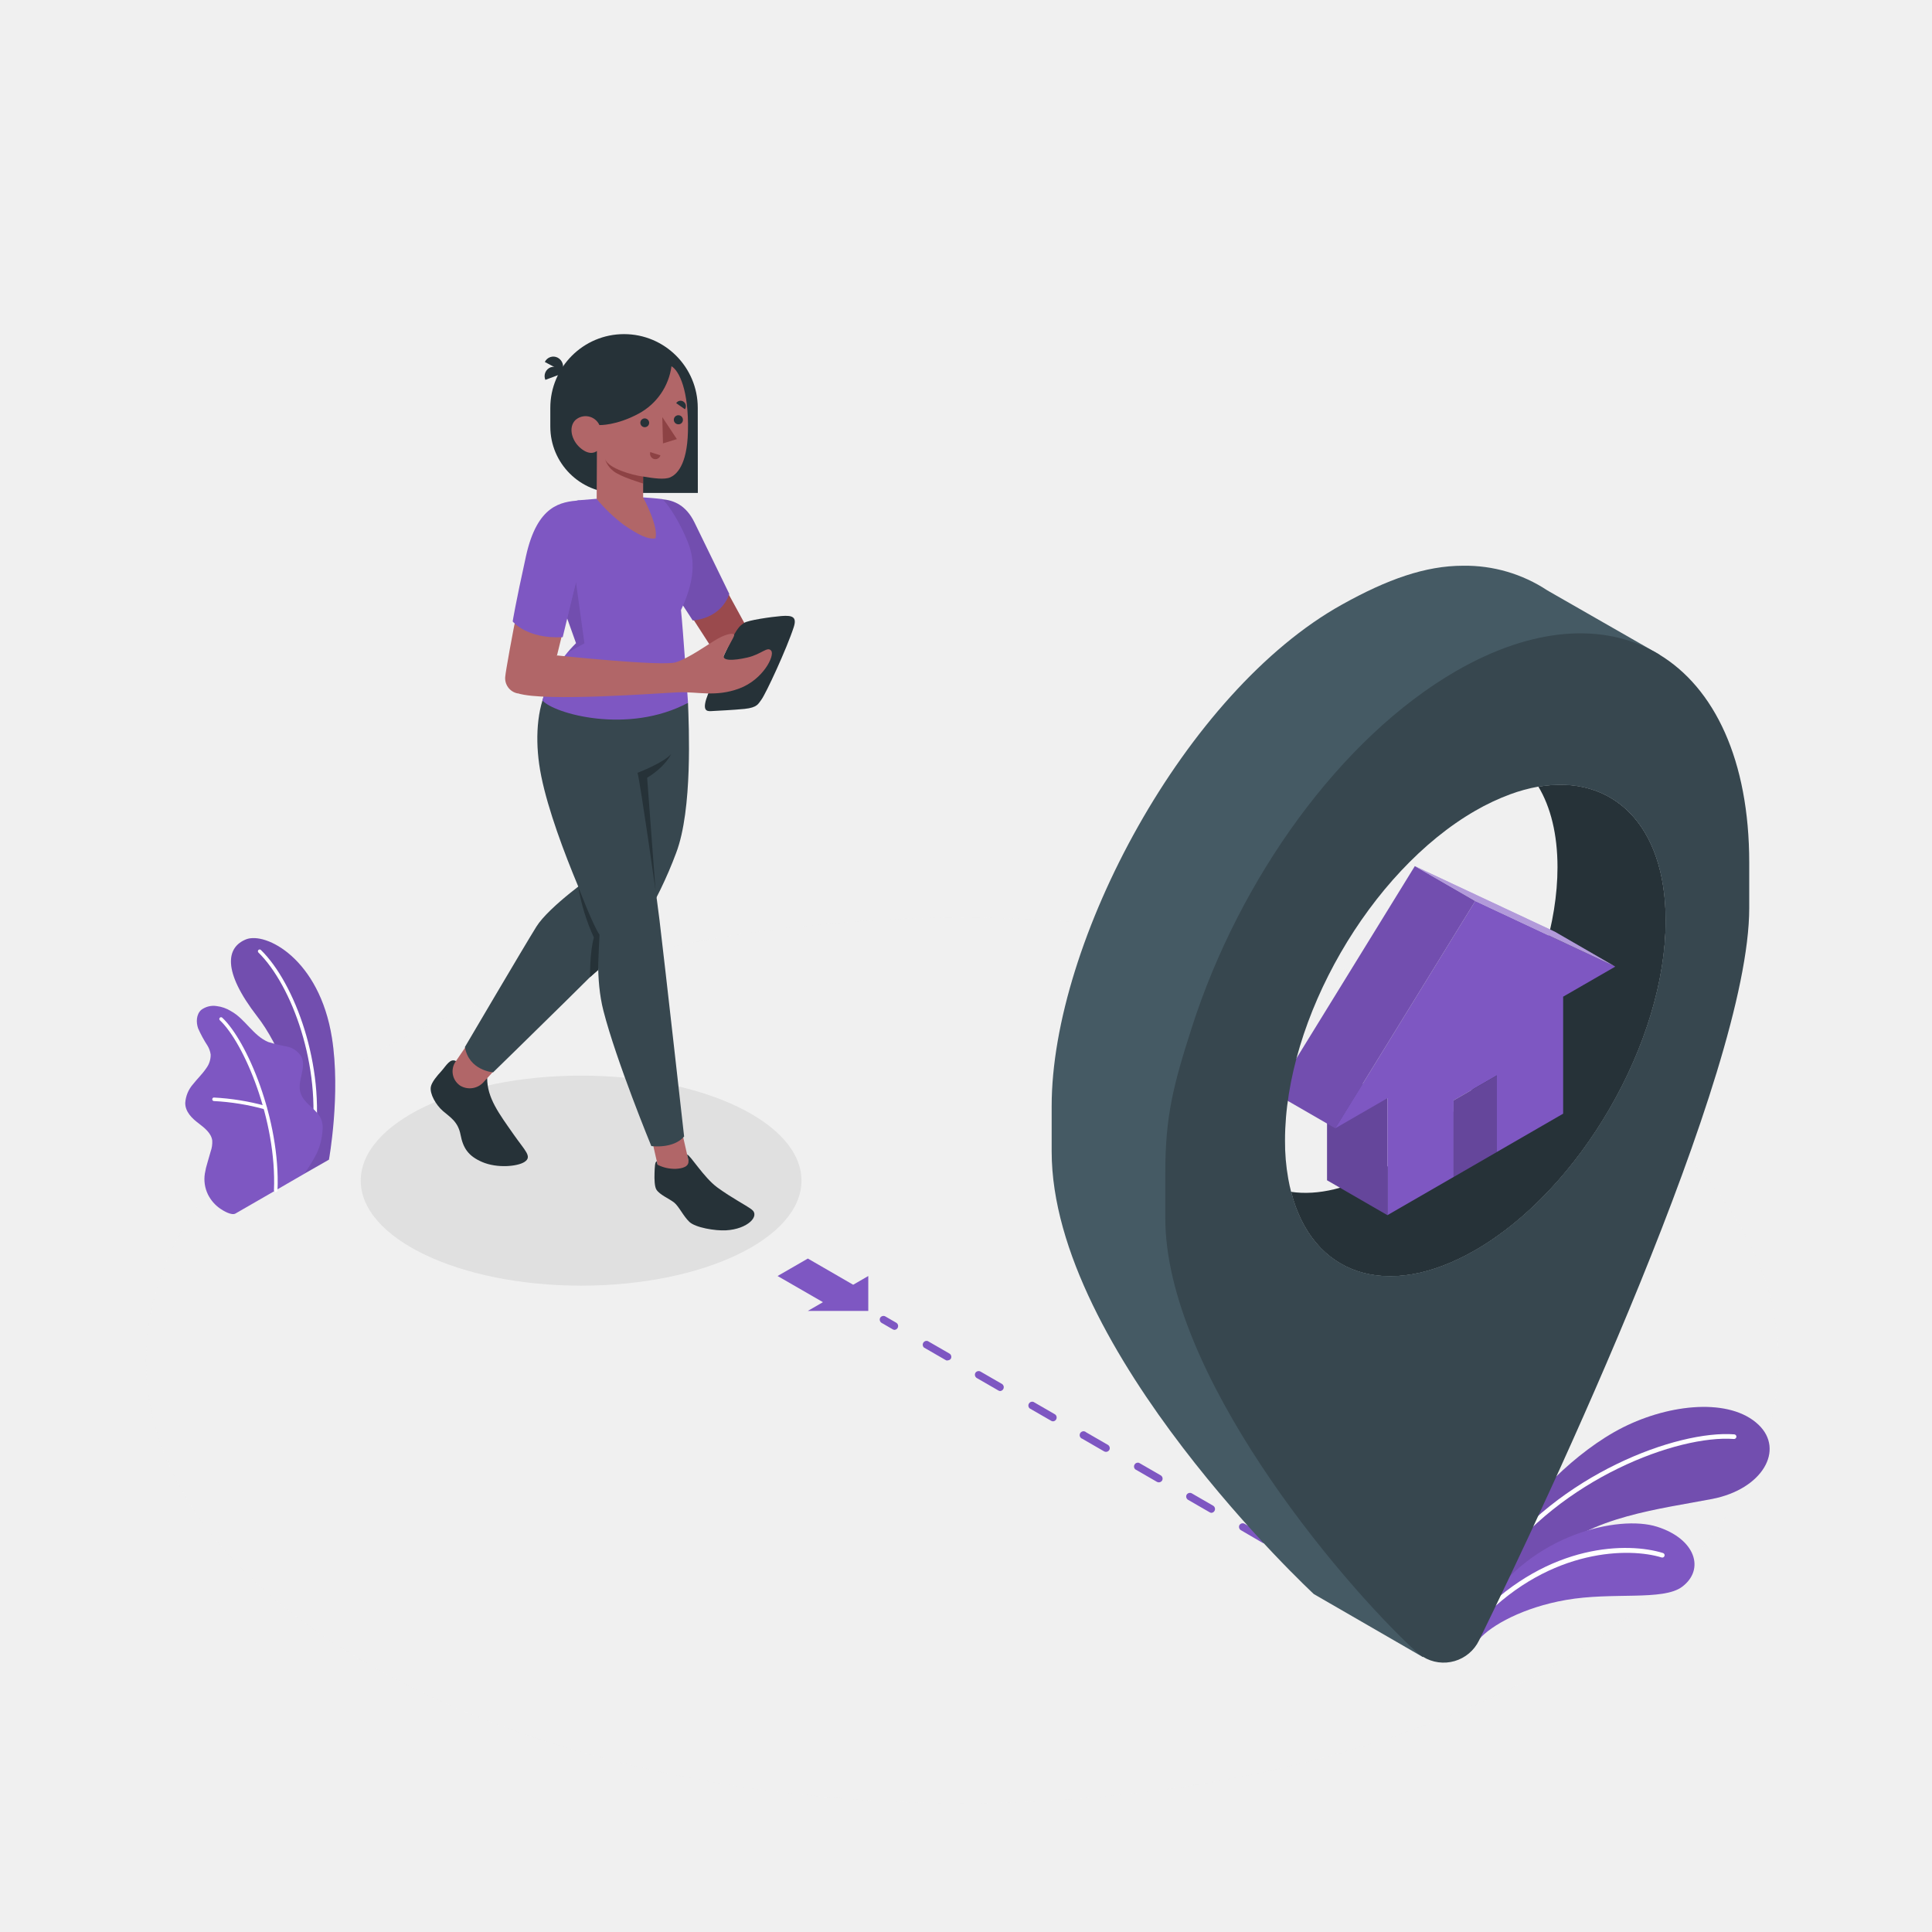
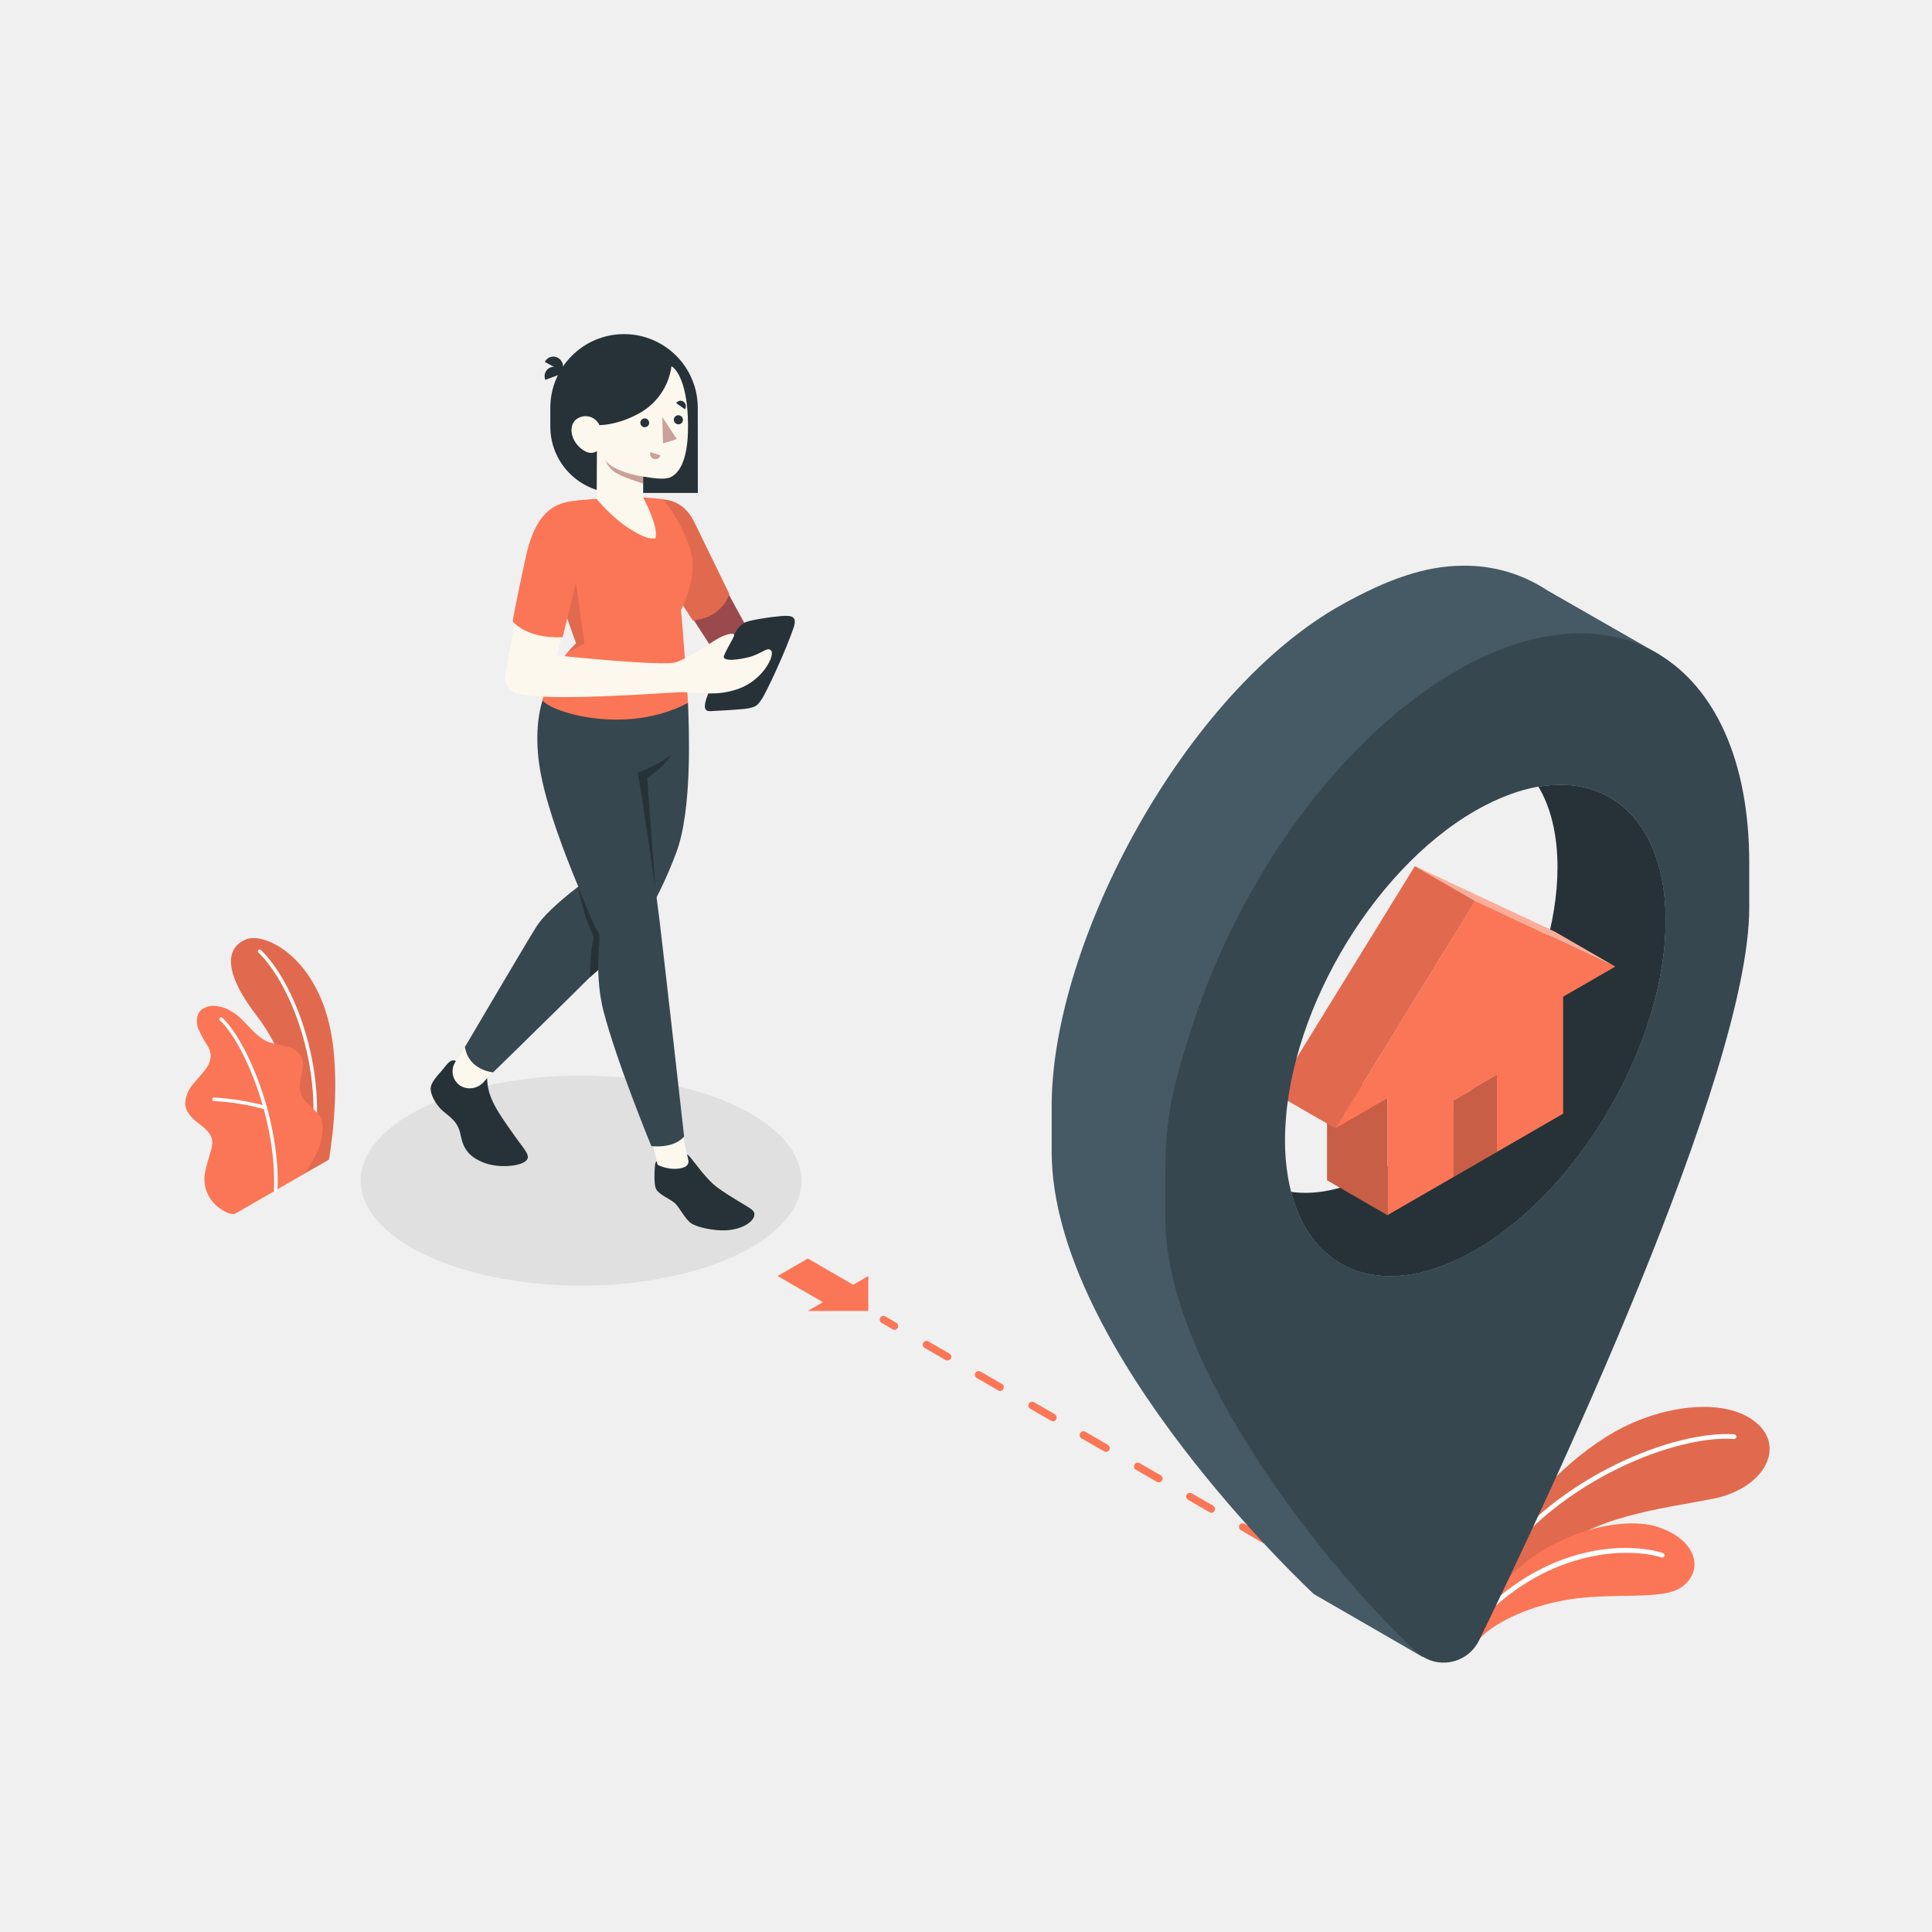
<svg xmlns="http://www.w3.org/2000/svg" viewBox="0 0 500 500">
  <g id="freepik--Floor--inject-1--inject-64">
    <path id="freepik--floor--inject-1--inject-64" d="M99.67,433.12c82.5,44.74,216.26,44.75,298.76,0s82.5-117.31,0-162.06-216.26-44.75-298.76,0S17.16,388.37,99.67,433.12Z" style="fill:#f0f0f0;opacity:0.7" />
  </g>
  <g id="freepik--Shadow--inject-1--inject-64">
    <ellipse id="freepik--shadow--inject-1--inject-64" cx="150.39" cy="305.55" rx="57.03" ry="27.18" style="fill:#e0e0e0" />
  </g>
  <g id="freepik--Plants--inject-1--inject-64">
    <g id="freepik--plants--inject-1--inject-64">
      <g id="freepik--plants--inject-1--inject-64">
-         <path d="M78.72,303.78l6.41-3.66s3.08-16.94.78-31.5c-3.24-20.48-17.18-27.54-22.24-25.51s-6.25,8.1,2.89,19.93C72,270,78.9,284.78,78.72,303.78Z" style="fill:#7E57C2" />
+         <path d="M78.72,303.78l6.41-3.66s3.08-16.94.78-31.5c-3.24-20.48-17.18-27.54-22.24-25.51s-6.25,8.1,2.89,19.93C72,270,78.9,284.78,78.72,303.78Z" style="fill:#FA7656" />
        <g style="opacity:0.1">
          <path d="M78.72,303.78l6.41-3.66s3.08-16.94.78-31.5c-3.24-20.48-17.18-27.54-22.24-25.51s-6.25,8.1,2.89,19.93C72,270,78.9,284.78,78.72,303.78Z" />
        </g>
        <path d="M81.05,295.65H81a.47.47,0,0,1-.39-.52C83.24,276,75.53,255,66.87,246.5a.46.46,0,0,1,.64-.66c8.82,8.62,16.68,30,14,49.42A.46.46,0,0,1,81.05,295.65Z" style="fill:#fff" />
-         <path d="M60.94,314.06c-1,.58-3.1-.69-3.9-1.23a9.72,9.72,0,0,1-3.22-3.69,9.1,9.1,0,0,1-.8-5.44,20.59,20.59,0,0,1,.69-2.89l.81-2.81a7.24,7.24,0,0,0,.41-2.83c-.25-1.92-2-3.27-3.5-4.43-1.72-1.28-3.5-3-3.49-5.29a8.14,8.14,0,0,1,2-4.84c1.1-1.4,2.41-2.63,3.41-4.11a5.74,5.74,0,0,0,1.17-3.59,6.05,6.05,0,0,0-.79-2.25,31.65,31.65,0,0,1-2.45-4.5c-.57-1.62-.49-3.63.78-4.79a5.28,5.28,0,0,1,4-1,9,9,0,0,1,3.7,1.3c3.67,2,5.77,6.38,9.66,8a41.13,41.13,0,0,0,4.72,1.15A5.78,5.78,0,0,1,78,273.46c1.43,2.86-1.22,6.37-.21,9.41.89,2.68,3.49,3.7,5,6.12a5.76,5.76,0,0,1,.68,3.51A16.76,16.76,0,0,1,82,298.44a42.77,42.77,0,0,1-3.26,5.34C78.66,303.84,61.09,314,60.94,314.06Z" style="fill:#7E57C2" />
+         <path d="M60.94,314.06c-1,.58-3.1-.69-3.9-1.23a9.72,9.72,0,0,1-3.22-3.69,9.1,9.1,0,0,1-.8-5.44,20.59,20.59,0,0,1,.69-2.89l.81-2.81a7.24,7.24,0,0,0,.41-2.83c-.25-1.92-2-3.27-3.5-4.43-1.72-1.28-3.5-3-3.49-5.29a8.14,8.14,0,0,1,2-4.84c1.1-1.4,2.41-2.63,3.41-4.11a5.74,5.74,0,0,0,1.17-3.59,6.05,6.05,0,0,0-.79-2.25,31.65,31.65,0,0,1-2.45-4.5c-.57-1.62-.49-3.63.78-4.79a5.28,5.28,0,0,1,4-1,9,9,0,0,1,3.7,1.3c3.67,2,5.77,6.38,9.66,8a41.13,41.13,0,0,0,4.72,1.15A5.78,5.78,0,0,1,78,273.46c1.43,2.86-1.22,6.37-.21,9.41.89,2.68,3.49,3.7,5,6.12a5.76,5.76,0,0,1,.68,3.51A16.76,16.76,0,0,1,82,298.44a42.77,42.77,0,0,1-3.26,5.34C78.66,303.84,61.09,314,60.94,314.06Z" style="fill:#FA7656" />
        <path d="M71.34,308.51h0a.45.45,0,0,1-.44-.47c.75-18.15-7.8-38.18-14-44a.45.45,0,0,1,.62-.66c6.34,5.93,15.07,26.3,14.3,44.69A.45.45,0,0,1,71.34,308.51Z" style="fill:#fff" />
        <path d="M68.63,287.08l-.14,0a61.51,61.51,0,0,0-13.17-2.13.46.46,0,0,1,0-.91,62.62,62.62,0,0,1,13.4,2.16.46.46,0,0,1-.13.9Z" style="fill:#fff" />
      </g>
      <g id="freepik--plants--inject-1--inject-64">
-         <path d="M391.77,396.11c3.45-7.5,16-20.54,28.25-26.7s27.74-7.66,35.07-.7c6.82,6.48,1.07,16.69-12,19.22s-31.86,4.59-41.76,14.77l-15.91,10.76Z" style="fill:#7E57C2" />
+         <path d="M391.77,396.11c3.45-7.5,16-20.54,28.25-26.7s27.74-7.66,35.07-.7c6.82,6.48,1.07,16.69-12,19.22s-31.86,4.59-41.76,14.77l-15.91,10.76Z" style="fill:#FA7656" />
        <path d="M391.77,396.11c3.45-7.5,16-20.54,28.25-26.7s27.74-7.66,35.07-.7c6.82,6.48,1.07,16.69-12,19.22s-31.86,4.59-41.76,14.77l-15.91,10.76Z" style="opacity:0.1" />
        <path d="M386.51,406.11a.61.61,0,0,0,.7-.21c16.77-23.29,47-34.58,61.52-33.49a.61.61,0,0,0,.65-.56.6.6,0,0,0-.56-.64c-14.78-1.12-45.57,10.34-62.59,34a.6.6,0,0,0,.14.84A.39.39,0,0,0,386.51,406.11Z" style="fill:#fff" />
-         <path d="M382.81,424.24c3.14-3.66,11.48-8.25,22.44-10.17,12.13-2.13,25.12.3,30.08-3.41,5.95-4.46,3.52-12.37-6.47-15.54s-32.56,2.1-44.14,20.31Z" style="fill:#7E57C2" />
+         <path d="M382.81,424.24c3.14-3.66,11.48-8.25,22.44-10.17,12.13-2.13,25.12.3,30.08-3.41,5.95-4.46,3.52-12.37-6.47-15.54s-32.56,2.1-44.14,20.31Z" style="fill:#FA7656" />
        <path d="M383,419a.6.6,0,0,0,.64-.15c17.91-18.32,38.17-18.33,46.38-15.78a.6.6,0,0,0,.75-.4.59.59,0,0,0-.39-.75c-9.08-2.82-29.32-2.61-47.61,16.09a.6.6,0,0,0,0,.85A.59.59,0,0,0,383,419Z" style="fill:#fff" />
      </g>
    </g>
  </g>
  <g id="freepik--Line--inject-1--inject-64">
    <g id="freepik--line--inject-1--inject-64">
      <g id="freepik--Arrow--inject-1--inject-64">
-         <polygon points="201.24 330.23 212.98 337 209.07 339.26 224.71 339.26 224.71 330.23 220.8 332.49 209.07 325.71 201.24 330.23" style="fill:#7E57C2" />
+         <polygon points="201.24 330.23 212.98 337 209.07 339.26 224.71 339.26 224.71 330.23 220.8 332.49 209.07 325.71 201.24 330.23" style="fill:#FA7656" />
      </g>
      <g id="freepik--line--inject-1--inject-64">
-         <path d="M231.54,344.17a.94.94,0,0,1-.48-.13l-2.92-1.69a1,1,0,0,1-.35-1.31,1,1,0,0,1,1.32-.36l2.92,1.69a1,1,0,0,1-.49,1.8Z" style="fill:#7E57C2" />
-         <path d="M354.57,415.2a.94.94,0,0,1-.48-.13l-5.63-3.25a1,1,0,0,1,1-1.67l5.62,3.25a1,1,0,0,1-.48,1.8Zm-13.67-7.9a1,1,0,0,1-.48-.12l-5.63-3.25a1,1,0,1,1,1-1.67l5.63,3.25a1,1,0,0,1-.49,1.79Zm-13.67-7.89a.94.94,0,0,1-.48-.13L321.12,396a1,1,0,0,1-.35-1.31,1,1,0,0,1,1.32-.35l5.63,3.25a1,1,0,0,1-.49,1.79Zm-13.67-7.89a.94.94,0,0,1-.48-.13l-5.63-3.25a1,1,0,0,1-.35-1.31,1,1,0,0,1,1.32-.36l5.62,3.25a1,1,0,0,1-.48,1.8Zm-13.67-7.89a.94.94,0,0,1-.48-.13l-5.63-3.25a1,1,0,0,1,1-1.67l5.63,3.25a1,1,0,0,1,.35,1.32A1,1,0,0,1,299.89,383.63Zm-13.67-7.89a1,1,0,0,1-.48-.13l-5.63-3.25a1,1,0,1,1,1-1.67l5.63,3.25a1,1,0,0,1,.35,1.31A1,1,0,0,1,286.22,375.74Zm-13.67-7.9a1,1,0,0,1-.48-.12l-5.63-3.25a1,1,0,0,1,1-1.67l5.63,3.25a1,1,0,0,1-.49,1.79ZM258.88,360a.94.94,0,0,1-.48-.13l-5.63-3.25a1,1,0,0,1-.35-1.31,1,1,0,0,1,1.32-.36l5.63,3.25a1,1,0,0,1-.49,1.8Zm-13.67-7.89a.94.94,0,0,1-.48-.13l-5.63-3.25a1,1,0,0,1,1-1.67l5.63,3.25a1,1,0,0,1,.35,1.32A1,1,0,0,1,245.21,352.06Z" style="fill:#7E57C2" />
-         <path d="M365.53,421.52a1,1,0,0,1-.48-.12l-2.92-1.69a1,1,0,0,1-.35-1.31,1,1,0,0,1,1.32-.36l2.91,1.69a1,1,0,0,1-.48,1.79Z" style="fill:#7E57C2" />
+         <path d="M231.54,344.17a.94.94,0,0,1-.48-.13l-2.92-1.69a1,1,0,0,1-.35-1.31,1,1,0,0,1,1.32-.36l2.92,1.69a1,1,0,0,1-.49,1.8Z" style="fill:#FA7656" />
+         <path d="M354.57,415.2a.94.94,0,0,1-.48-.13l-5.63-3.25a1,1,0,0,1,1-1.67l5.62,3.25a1,1,0,0,1-.48,1.8Zm-13.67-7.9a1,1,0,0,1-.48-.12l-5.63-3.25a1,1,0,1,1,1-1.67l5.63,3.25a1,1,0,0,1-.49,1.79Zm-13.67-7.89a.94.94,0,0,1-.48-.13L321.12,396a1,1,0,0,1-.35-1.31,1,1,0,0,1,1.32-.35l5.63,3.25a1,1,0,0,1-.49,1.79Zm-13.67-7.89a.94.94,0,0,1-.48-.13l-5.63-3.25a1,1,0,0,1-.35-1.31,1,1,0,0,1,1.32-.36l5.62,3.25a1,1,0,0,1-.48,1.8Zm-13.67-7.89a.94.94,0,0,1-.48-.13l-5.63-3.25a1,1,0,0,1,1-1.67l5.63,3.25a1,1,0,0,1,.35,1.32A1,1,0,0,1,299.89,383.63Zm-13.67-7.89a1,1,0,0,1-.48-.13l-5.63-3.25a1,1,0,1,1,1-1.67l5.63,3.25a1,1,0,0,1,.35,1.31A1,1,0,0,1,286.22,375.74Zm-13.67-7.9a1,1,0,0,1-.48-.12l-5.63-3.25a1,1,0,0,1,1-1.67l5.63,3.25a1,1,0,0,1-.49,1.79ZM258.88,360a.94.94,0,0,1-.48-.13l-5.63-3.25a1,1,0,0,1-.35-1.31,1,1,0,0,1,1.32-.36l5.63,3.25a1,1,0,0,1-.49,1.8Zm-13.67-7.89a.94.94,0,0,1-.48-.13l-5.63-3.25a1,1,0,0,1,1-1.67l5.63,3.25a1,1,0,0,1,.35,1.32A1,1,0,0,1,245.21,352.06Z" style="fill:#FA7656" />
+         <path d="M365.53,421.52a1,1,0,0,1-.48-.12l-2.92-1.69a1,1,0,0,1-.35-1.31,1,1,0,0,1,1.32-.36l2.91,1.69a1,1,0,0,1-.48,1.79Z" style="fill:#FA7656" />
      </g>
    </g>
  </g>
  <g id="freepik--Pin--inject-1--inject-64">
    <g id="freepik--pin--inject-1--inject-64">
      <path d="M429.3,169.32h0l-.9-.52-27.94-16a38.52,38.52,0,0,0-21.82-6.39c-9.77,0-19.63,3.54-31.24,10-40.57,22.48-75.23,87.3-75.23,129.86V298c0,51.58,67.84,114.54,67.84,114.54l28.13,16.25a.12.12,0,0,0,.12.05c-.94-1.11,29.89-46.09,59-133.83C459.4,197.85,429.9,169.88,429.3,169.32ZM381.82,323.54c-23,13.27-42.23,6.32-47.68-15.09C323.61,307,316,298.9,313.65,285.6c-2.95-43,19.87-77.19,52.55-91.07,14-5.09,25.68-1.46,31.94,9.06,19.2-3.3,32.94,9.86,32.94,34.64C431.08,269.63,409,307.85,381.82,323.54Z" style="fill:#455a64" />
      <path d="M431.08,238.23c0,31.4-22.05,69.62-49.26,85.31-23,13.27-42.23,6.32-47.68-15.09,6.91,1,15.07-.85,23.84-5.92,24.92-14.37,45.1-49.35,45.1-78.09,0-8.54-1.78-15.57-4.94-20.85C417.34,200.29,431.08,213.45,431.08,238.23Z" style="fill:#263238" />
-       <polygon points="343.44 305.45 359.07 314.48 359.07 284.2 343.44 275.17 343.44 305.45" style="fill:#7E57C2" />
+       <polygon points="343.44 305.45 359.07 314.48 359.07 284.2 343.44 275.17 343.44 305.45" style="fill:#FA7656" />
      <polygon points="343.44 305.45 359.07 314.48 359.07 284.2 343.44 275.17 343.44 305.45" style="opacity:0.2" />
-       <polygon points="418.03 250.16 381.8 233.18 345.57 292 359.07 284.2 359.07 314.48 376.19 304.6 376.19 284.79 387.4 278.32 387.4 298.12 404.54 288.22 404.54 257.94 418.03 250.16" style="fill:#7E57C2" />
-       <polygon points="366.16 224.15 381.8 233.18 345.57 292 329.93 282.97 366.16 224.15" style="fill:#7E57C2" />
+       <polygon points="418.03 250.16 381.8 233.18 345.57 292 359.07 284.2 359.07 314.48 376.19 304.6 376.19 284.79 387.4 278.32 387.4 298.12 404.54 288.22 404.54 257.94 418.03 250.16" style="fill:#FA7656" />
+       <polygon points="366.16 224.15 381.8 233.18 345.57 292 329.93 282.97 366.16 224.15" style="fill:#FA7656" />
      <polygon points="366.16 224.15 381.8 233.18 345.57 292 329.93 282.97 366.16 224.15" style="opacity:0.1" />
-       <polygon points="366.16 224.15 381.8 233.18 418.03 250.16 402.39 241.13 366.16 224.15" style="fill:#7E57C2" />
+       <polygon points="366.16 224.15 381.8 233.18 418.03 250.16 402.39 241.13 366.16 224.15" style="fill:#FA7656" />
      <polygon points="366.16 224.15 381.8 233.18 418.03 250.16 402.39 241.13 366.16 224.15" style="fill:#fff;opacity:0.4" />
-       <polygon points="376.19 304.6 387.4 298.12 387.4 278.32 376.19 284.79 376.19 304.6" style="fill:#7E57C2" />
+       <polygon points="376.19 304.6 387.4 298.12 387.4 278.32 376.19 284.79 376.19 304.6" style="fill:#FA7656" />
      <polygon points="376.19 304.6 387.4 298.12 387.4 278.32 376.19 284.79 376.19 304.6" style="opacity:0.2" />
      <path d="M429.3,169.32h0l-.9-.52c-13.56-7.62-31.68-6.6-51.59,4.88-30,17.35-56,53.79-68.29,92-4.88,15.15-6.94,23.17-6.94,37.82v11.77c0,39.75,44.32,93.22,65.05,112.31a9.35,9.35,0,0,0,1.51,1.14.12.12,0,0,0,.12.05,10.18,10.18,0,0,0,14.5-4.2C400.62,388,452.7,277.75,452.7,235V223.27C452.7,196.77,443.74,178,429.3,169.32ZM334.14,308.45c-.28-1.09-.54-2.23-.74-3.4a53.85,53.85,0,0,1-.84-9.94c0-31.4,22-69.61,49.26-85.3a58.84,58.84,0,0,1,9-4.24,42.45,42.45,0,0,1,7.33-2c19.2-3.3,32.94,9.86,32.94,34.64,0,31.4-22.05,69.62-49.26,85.31C358.85,336.81,339.59,329.86,334.14,308.45Z" style="fill:#37474f" />
    </g>
  </g>
  <g id="freepik--Character--inject-1--inject-64">
    <g id="freepik--character--inject-1--inject-64">
      <path d="M180.6,127.58h-21a17.18,17.18,0,0,1-17.18-17.18v-4.85a19.08,19.08,0,0,1,19.08-19.08h0a19.08,19.08,0,0,1,19.08,19.08Z" style="fill:#263238" />
      <path d="M145.47,96.05,141,93.68a2.44,2.44,0,0,1,3.35-1.11A2.65,2.65,0,0,1,145.47,96.05Z" style="fill:#263238" />
      <path d="M145.84,96.55l-4.7,1.76a2.44,2.44,0,0,1,1.37-3.25A2.66,2.66,0,0,1,145.84,96.55Z" style="fill:#263238" />
      <polygon points="187.56 151.93 193.34 162.52 185.31 169.41 177.28 156.96 187.56 151.93" style="fill:#9a4a4d" />
-       <path d="M171.4,129.21c3,.26,6.16,1.55,8.33,6l9,18.48s-1.52,6.08-9.44,6.89l-3.14-4.82Z" style="fill:#7E57C2" />
+       <path d="M171.4,129.21c3,.26,6.16,1.55,8.33,6l9,18.48s-1.52,6.08-9.44,6.89l-3.14-4.82Z" style="fill:#FA7656" />
      <path d="M171.4,129.21c3,.26,6.16,1.55,8.33,6l9,18.48s-1.52,6.08-9.44,6.89l-3.14-4.82Z" style="opacity:0.1" />
      <path d="M118,274.6c-1.51-.78-2.46,1.13-3.83,2.67-1,1.07-2.45,2.78-2.67,4-.33,1.82,1.31,4.67,3.12,6.25s3.91,2.7,4.57,6.15,2,5.5,5.58,7.05c3.92,1.69,9.17,1.15,10.95,0,2.11-1.37.18-2.86-2.77-7.09-3.86-5.52-6.87-9.47-6.87-14.62Z" style="fill:#263238" />
-       <path d="M121.09,270.07l-3.17,4.65A4.46,4.46,0,0,0,119,280.9l.1.07a4.8,4.8,0,0,0,6.07-.94l4.94-5.4Z" style="fill:#b16668" />
+       <path d="M121.09,270.07l-3.17,4.65A4.46,4.46,0,0,0,119,280.9l.1.07a4.8,4.8,0,0,0,6.07-.94l4.94-5.4Z" style="fill:#FDF8ED" />
      <path d="M178.06,181.92c.2,5.92,1.24,27.5-3.08,38.83a106.26,106.26,0,0,1-9,18.47c-1.29,2.21-38.36,38.3-38.36,38.3s-6.3-.46-7.3-6.56c0,0,15.19-25.83,18.48-31.12s14.94-13.42,14.94-13.42l-1.06-49.65Z" style="fill:#37474f" />
-       <rect x="169.72" y="293.1" width="8.04" height="11.71" transform="translate(409.44 551.95) rotate(167.19)" style="fill:#b16668" />
+       <rect x="169.72" y="293.1" width="8.04" height="11.71" transform="translate(409.44 551.95) rotate(167.19)" style="fill:#FDF8ED" />
      <path d="M165,200a49.94,49.94,0,0,0,7.17-8.25c6-8.28,5.07-15.63,5.07-15.63h-2.46l-32.41.66c-3.22,5.27-3.92,13.26-2.83,21,2.25,16.15,15.63,44.1,15.63,44.1-.19,2.21-1.12,11.49,1,19.72,3.33,13,12.39,35,12.39,35s5.67.81,8.49-2.47c0,0-5-44.61-6.37-56C169.19,225.71,165,200,165,200Z" style="fill:#37474f" />
      <path d="M178.08,299.9l-.26-1.12c.83.16,4.35,6,7.84,8.54,3.82,2.78,7.14,4.42,8.85,5.68,2.28,1.67-1,5.11-6.65,5.41-2.79.15-7.87-.7-9.44-2.18s-2.7-4-3.94-5-3.76-2-4.61-3.37c-.46-.75-.54-2.62-.48-4.22s.09-3.08.6-3.06c0,.17.19.86.19.86a9.82,9.82,0,0,0,4.77,1.05C176.27,302.41,178.73,302.1,178.08,299.9Z" style="fill:#263238" />
      <path d="M169.66,230.51S165.88,203.66,165,200c0,0,6.66-2.54,8.71-4.86,0,0-1.46,3.25-6.23,6.14Z" style="fill:#263238" />
      <path d="M149.64,229.47s3.9,10.23,5.52,12.44c0,0-.41,7.61-.35,9.15l-2.11,1.83s-.1-6.39,1-10.26A52.44,52.44,0,0,1,149.64,229.47Z" style="fill:#263238" />
-       <path d="M176.24,157.89c.51,4.7,1.82,24,1.82,24-15.51,8.28-34.75,2.79-37.69-.62a32.81,32.81,0,0,1,8.71-14.82l-5-14s-.6-1.44-.59-1.45c.31-.52,7.81-7.28,4.12-18a2.7,2.7,0,0,1,2.35-3.55l4.45-.36,12.08-.36c2.88.17,4.94.44,4.94.44,1.85,1.74,4.77,6.49,6.66,11.33C179.28,143.66,180.6,148.65,176.24,157.89Z" style="fill:#7E57C2" />
+       <path d="M176.24,157.89c.51,4.7,1.82,24,1.82,24-15.51,8.28-34.75,2.79-37.69-.62a32.81,32.81,0,0,1,8.71-14.82l-5-14s-.6-1.44-.59-1.45c.31-.52,7.81-7.28,4.12-18a2.7,2.7,0,0,1,2.35-3.55l4.45-.36,12.08-.36c2.88.17,4.94.44,4.94.44,1.85,1.74,4.77,6.49,6.66,11.33C179.28,143.66,180.6,148.65,176.24,157.89Z" style="fill:#FA7656" />
      <polygon points="147.29 157.52 149.06 150.67 151.25 166.49 146.82 168.95 149.08 166.48 146.79 160.09 147.29 157.52" style="opacity:0.1" />
-       <path d="M173.78,94.78c2,1.19,4.51,6.26,4.26,16.88-.21,9-3.13,11.24-4.59,11.88s-4.29.25-7-.21v5.41s4.09,7.57,3.17,10.59c-2,.34-4.51-1-8.06-3.41a41.58,41.58,0,0,1-7.14-6.79l.06-12.43s-1.62,1.57-4.36-.83c-2.26-2-3-5.31-1.26-7.11a3.94,3.94,0,0,1,6.27,1.25s4.39.17,10.22-3A16.41,16.41,0,0,0,173.78,94.78Z" style="fill:#b16668" />
+       <path d="M173.78,94.78c2,1.19,4.51,6.26,4.26,16.88-.21,9-3.13,11.24-4.59,11.88s-4.29.25-7-.21v5.41s4.09,7.57,3.17,10.59c-2,.34-4.51-1-8.06-3.41a41.58,41.58,0,0,1-7.14-6.79l.06-12.43s-1.62,1.57-4.36-.83c-2.26-2-3-5.31-1.26-7.11a3.94,3.94,0,0,1,6.27,1.25s4.39.17,10.22-3A16.41,16.41,0,0,0,173.78,94.78Z" style="fill:#FDF8ED" />
      <path d="M168,109.4a1.14,1.14,0,1,1-1.19-1.12A1.16,1.16,0,0,1,168,109.4Z" style="fill:#263238" />
      <g style="opacity:0.5;mix-blend-mode:multiply">
        <path d="M168.29,117l2.63.84a1.36,1.36,0,0,1-1.71.94A1.44,1.44,0,0,1,168.29,117Z" style="fill:#9a4a4d" />
      </g>
      <path d="M177.27,105.92,175,104.34a1.33,1.33,0,0,1,1.9-.39A1.44,1.44,0,0,1,177.27,105.92Z" style="fill:#263238" />
      <path d="M176.74,108.58a1.14,1.14,0,0,1-1.07,1.23,1.18,1.18,0,1,1,1.07-1.23Z" style="fill:#263238" />
      <g style="opacity:0.5;mix-blend-mode:multiply">
        <polygon points="171.4 107.94 171.58 114.75 175.17 113.64 171.4 107.94" style="fill:#9a4a4d" />
      </g>
      <g style="opacity:0.5;mix-blend-mode:multiply">
        <path d="M166.41,123.33c-2.9-.38-8.86-2.09-9.79-4.45a6.12,6.12,0,0,0,2.09,3c1.78,1.52,7.7,3.24,7.7,3.24Z" style="fill:#9a4a4d" />
      </g>
-       <path d="M130.78,174.92c.07-1,1.9-11.37,3.15-17.18l12.22,3.74-2,8.15L134,179.46A4,4,0,0,1,130.78,174.92Z" style="fill:#b16668" />
-       <path d="M149.93,129.49c-4.69.41-10.87,1.11-13.81,14.46-2.76,12.51-3.44,16.88-3.44,16.88s3.61,4.57,12.95,4.07l3.43-14.23C155.31,142.44,153.3,136.55,149.93,129.49Z" style="fill:#7E57C2" />
+       <path d="M130.78,174.92c.07-1,1.9-11.37,3.15-17.18l12.22,3.74-2,8.15L134,179.46A4,4,0,0,1,130.78,174.92Z" style="fill:#FDF8ED" />
+       <path d="M149.93,129.49c-4.69.41-10.87,1.11-13.81,14.46-2.76,12.51-3.44,16.88-3.44,16.88s3.61,4.57,12.95,4.07l3.43-14.23C155.31,142.44,153.3,136.55,149.93,129.49Z" style="fill:#FA7656" />
      <path d="M189.44,165.24c1.68-3.12,2.1-3.26,3.09-4s7.13-1.6,9.67-1.81c3-.25,4.05.3,3.22,2.87-1.78,5.5-7.18,17.18-8.39,18.8-.79,1-.95,2-4.31,2.36-3.14.31-7.08.48-8.24.55s-2.76.36-1.72-3.05a112.32,112.32,0,0,1,4.59-11.33C188.64,166.87,189.44,165.24,189.44,165.24Z" style="fill:#263238" />
-       <path d="M144.19,169.63s27.16,2.87,30.67,1.78,8.25-4.61,10.79-6.06,4.36-1.58,4.36-1-2.17,3.93-2.66,5.3,2.34,1.37,6.06.52,5.21-3,6.18-1.76-2.06,7.45-8.24,9.76-10.77.78-15.87,1-34.36,2.5-41.45.27a6.25,6.25,0,0,1,2.45-6A21.87,21.87,0,0,1,144.19,169.63Z" style="fill:#b16668" />
+       <path d="M144.19,169.63s27.16,2.87,30.67,1.78,8.25-4.61,10.79-6.06,4.36-1.58,4.36-1-2.17,3.93-2.66,5.3,2.34,1.37,6.06.52,5.21-3,6.18-1.76-2.06,7.45-8.24,9.76-10.77.78-15.87,1-34.36,2.5-41.45.27a6.25,6.25,0,0,1,2.45-6A21.87,21.87,0,0,1,144.19,169.63Z" style="fill:#FDF8ED" />
    </g>
  </g>
  <g id="freepik--Clouds--inject-1--inject-64">
    <g id="freepik--clouds--inject-1--inject-64">
      <path d="M317.79,72.83l7.45-4.3a6.62,6.62,0,0,1-.06-.91V65.46a13.31,13.31,0,0,1,6-10.42,4.66,4.66,0,0,1,3.59-.69c.55-5.46,4.33-11.63,8.93-14.28,5-2.87,9-.55,9,5.2v3.22a15.56,15.56,0,0,1-.76,4.62l6.19-3.57c1.84-1.06,3.33-.2,3.33,1.93a7.38,7.38,0,0,1-3.33,5.78L317.79,80.54c-1.84,1.06-3.33.2-3.33-1.93A7.38,7.38,0,0,1,317.79,72.83Z" style="fill:#f0f0f0" />
      <path d="M282.12,122.84l5.62-3.25a5,5,0,0,1-.05-.69v-1.62a10.06,10.06,0,0,1,4.54-7.87,3.5,3.5,0,0,1,2.71-.52,15.19,15.19,0,0,1,6.74-10.78c3.75-2.17,6.8-.41,6.8,3.92v2.44a11.69,11.69,0,0,1-.58,3.48l4.67-2.69c1.39-.8,2.52-.15,2.52,1.45a5.59,5.59,0,0,1-2.52,4.37l-30.45,17.57c-1.39.81-2.52.16-2.52-1.45A5.56,5.56,0,0,1,282.12,122.84Z" style="fill:#f0f0f0" />
    </g>
  </g>
</svg>
